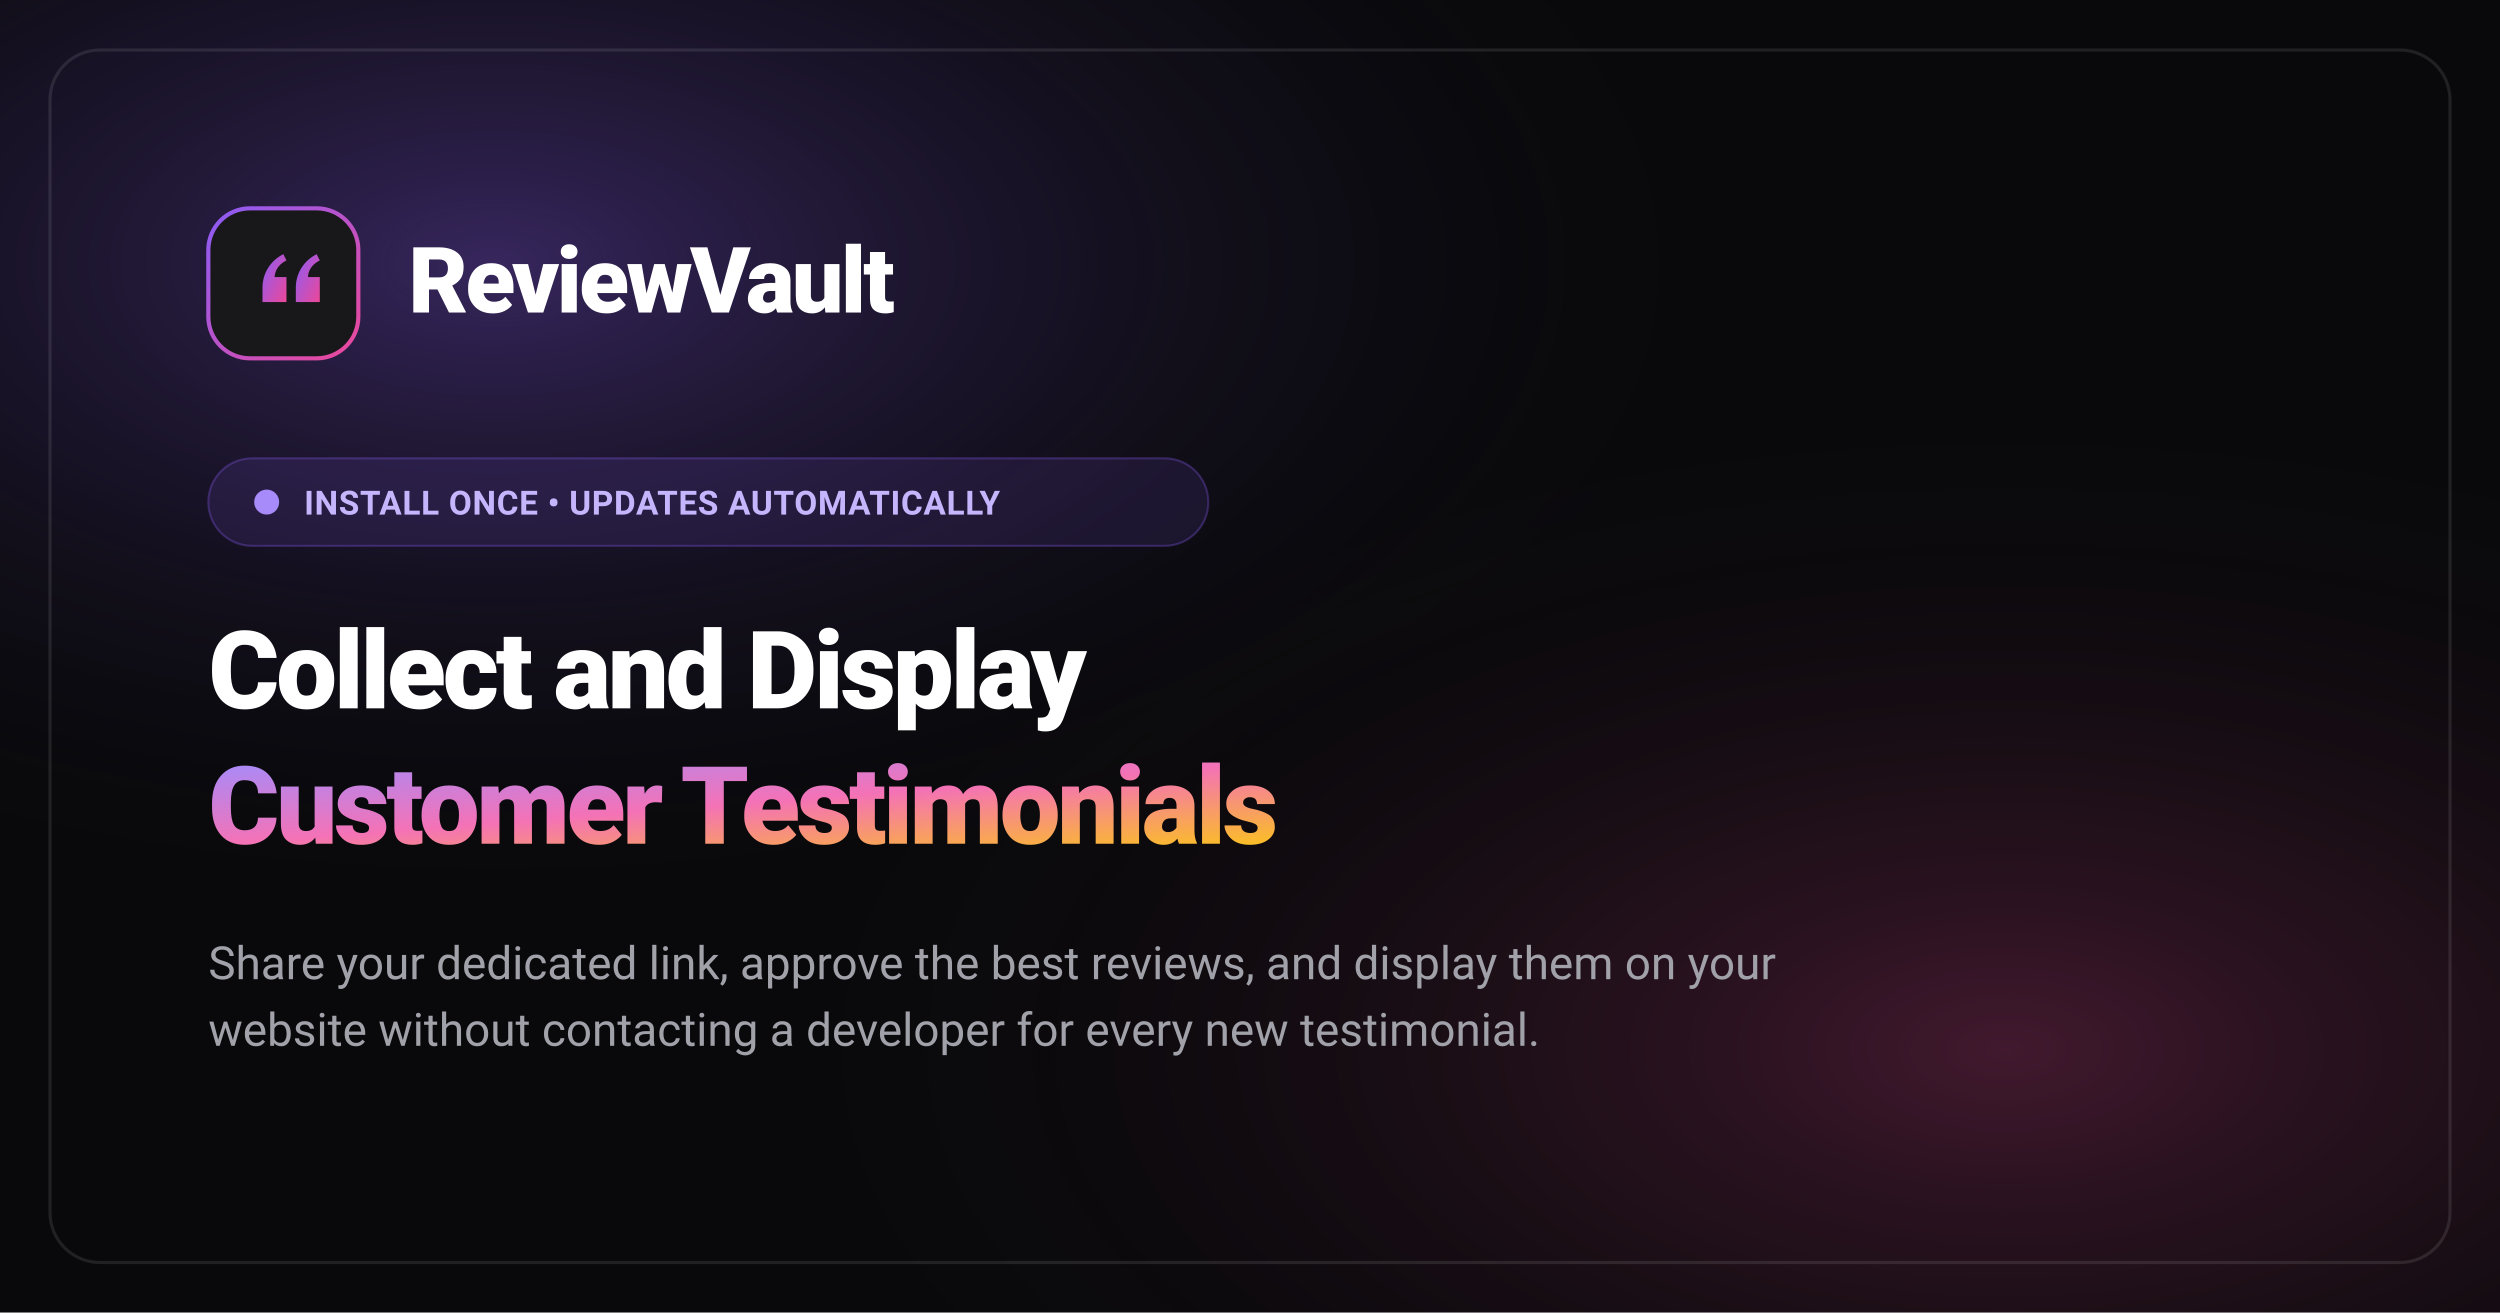
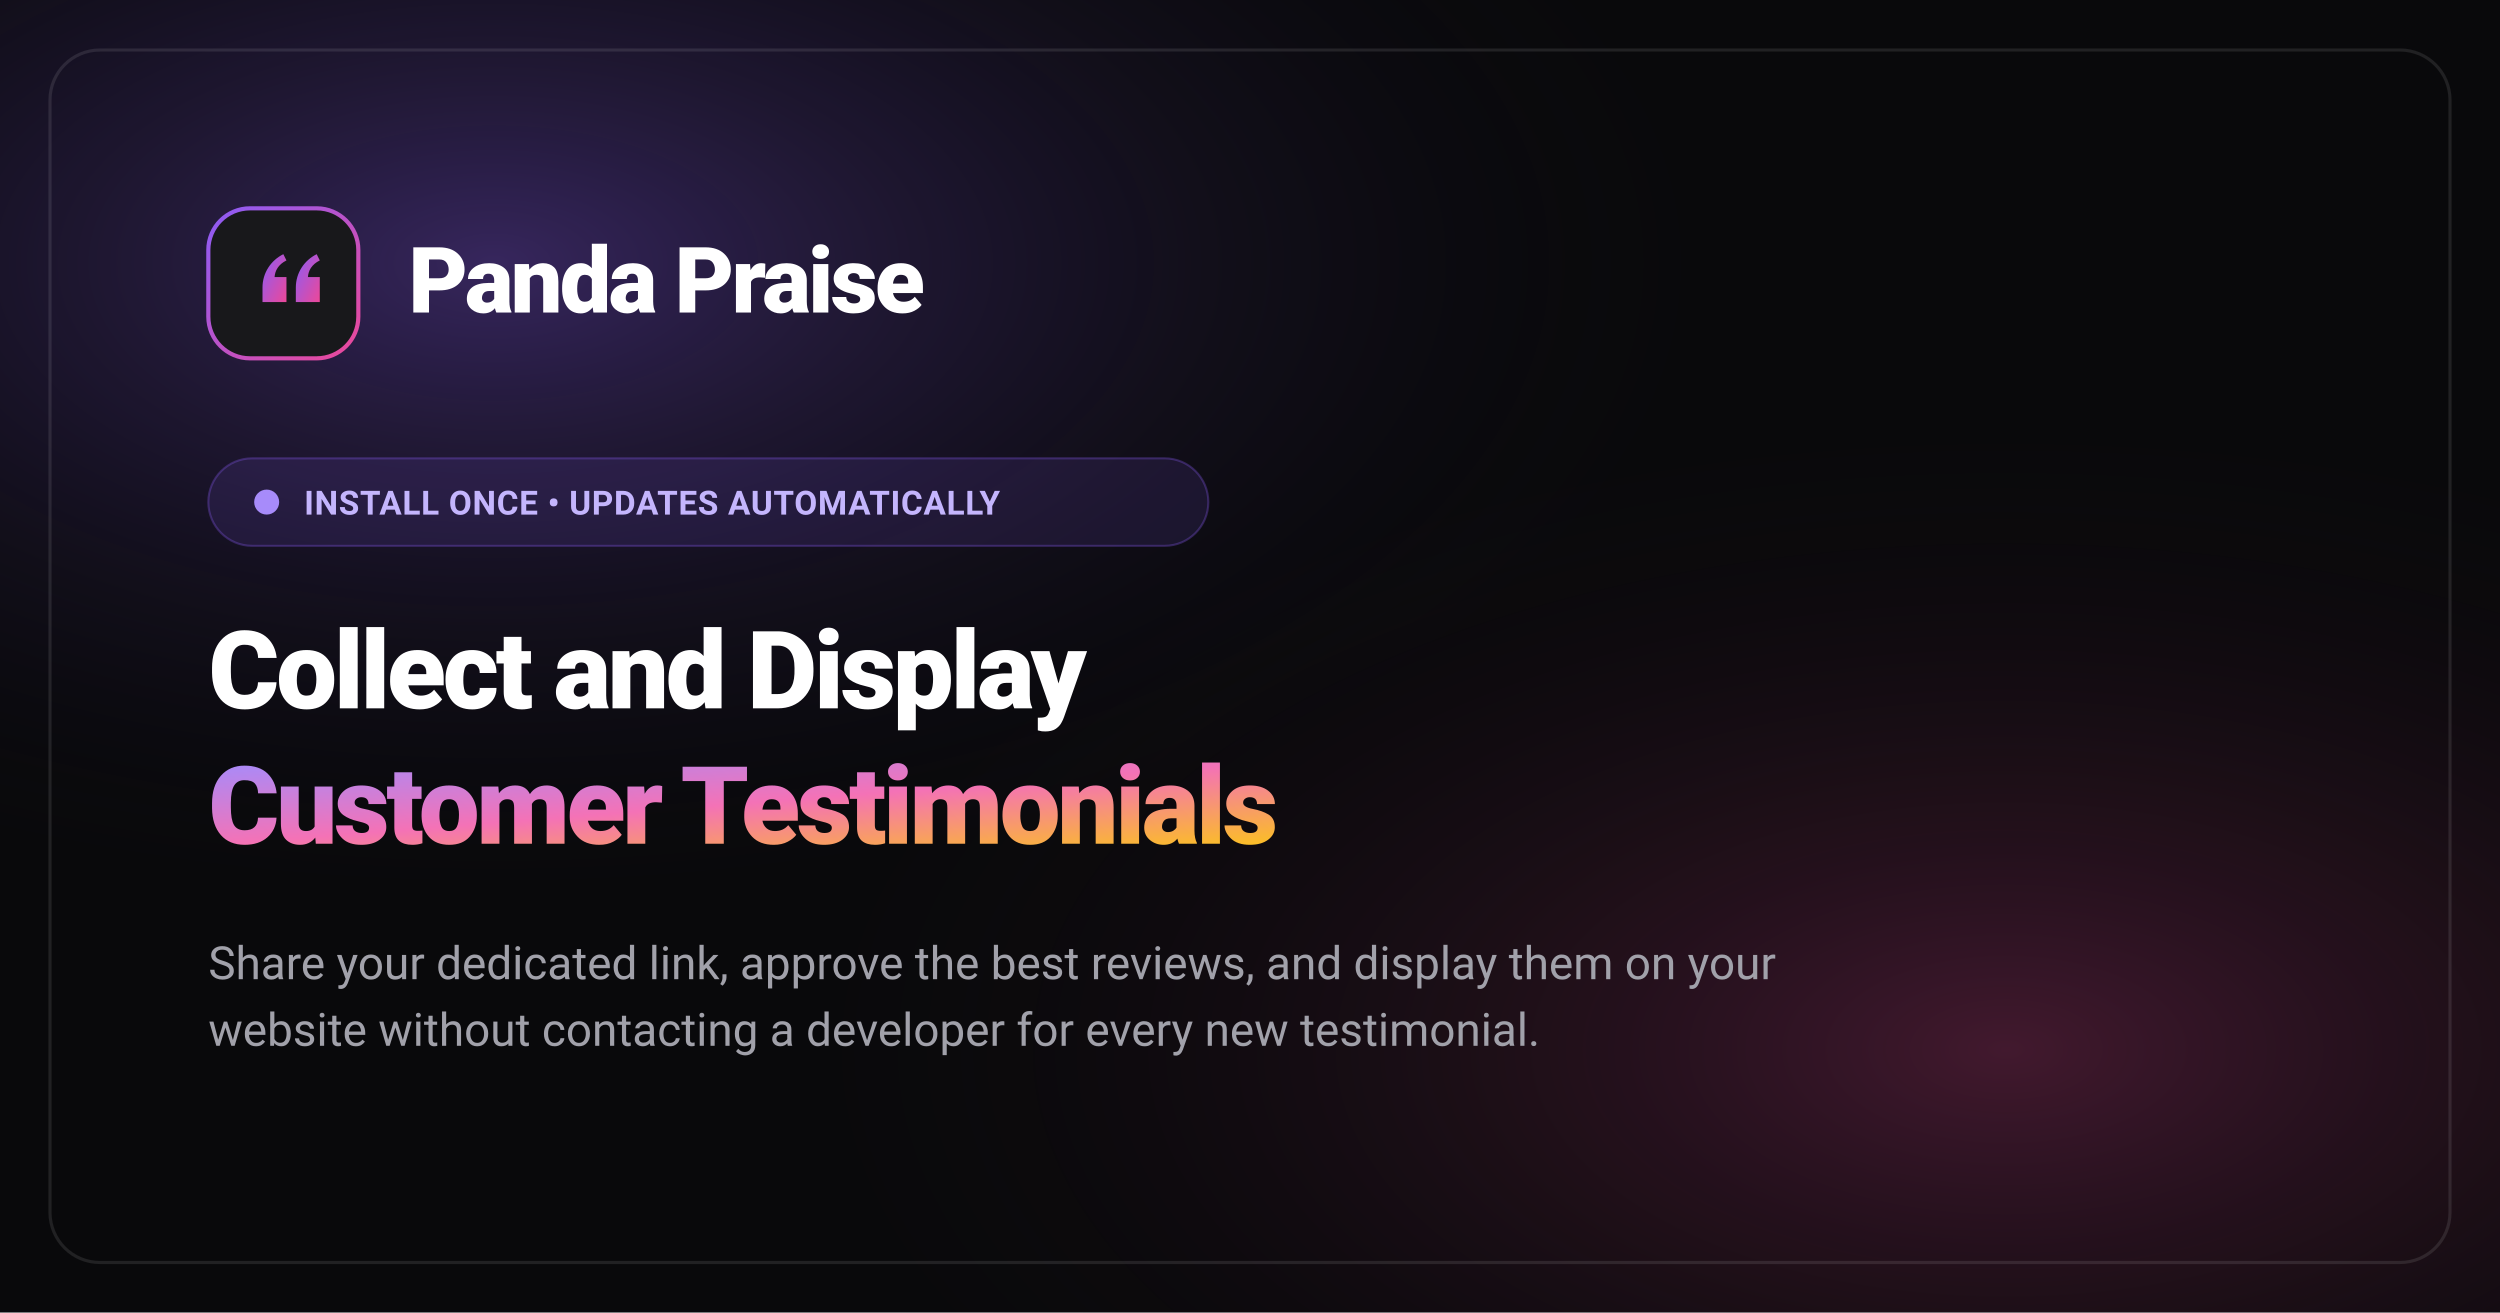
<svg xmlns="http://www.w3.org/2000/svg" width="1200" height="630" viewBox="0 0 1200 630" fill="none">
  <defs>
    <radialGradient id="glow-purple" cx="20%" cy="20%" r="50%">
      <stop offset="0%" stop-color="#8b5cf6" stop-opacity="0.35" />
      <stop offset="100%" stop-color="#09090b" stop-opacity="0" />
    </radialGradient>
    <radialGradient id="glow-pink" cx="80%" cy="80%" r="50%">
      <stop offset="0%" stop-color="#ec4899" stop-opacity="0.25" />
      <stop offset="100%" stop-color="#09090b" stop-opacity="0" />
    </radialGradient>
    <linearGradient id="brand-grad" x1="0%" y1="0%" x2="100%" y2="100%">
      <stop offset="0%" stop-color="#a78bfa" />
      <stop offset="50%" stop-color="#f472b6" />
      <stop offset="100%" stop-color="#fbbf24" />
    </linearGradient>
    <linearGradient id="badge-grad" x1="0%" y1="0%" x2="100%" y2="100%">
      <stop offset="0%" stop-color="#8b5cf6" />
      <stop offset="100%" stop-color="#ec4899" />
    </linearGradient>
  </defs>
  <rect width="1200" height="630" fill="#09090b" />
  <rect width="1200" height="630" fill="url(#glow-purple)" />
  <rect width="1200" height="630" fill="url(#glow-pink)" />
  <rect x="24" y="24" width="1152" height="582" rx="24" stroke="rgba(255, 255, 255, 0.1)" stroke-width="1.5" />
  <g transform="translate(100, 100)">
    <rect width="72" height="72" rx="20" fill="#18181b" stroke="url(#badge-grad)" stroke-width="2" />
    <path d="M26 38C26 31 30 25 36 22L37.5 25C33.5 27 32 30 31.8 33H37.5V45H26V38Z" fill="url(#badge-grad)" />
    <path d="M42 38C42 31 46 25 52 22L53.5 25C49.5 27 48 30 47.8 33H53.5V45H42V38Z" fill="url(#badge-grad)" />
-     <text x="96" y="50" fill="#ffffff" font-family="-apple-system, BlinkMacSystemFont, 'Segoe UI', Roboto, Helvetica, Arial, sans-serif" font-size="44" font-weight="800" letter-spacing="-0.03em">ReviewVault</text>
+     <text x="96" y="50" fill="#ffffff" font-family="-apple-system, BlinkMacSystemFont, 'Segoe UI', Roboto, Helvetica, Arial, sans-serif" font-size="44" font-weight="800" letter-spacing="-0.03em">Panda Praise</text>
  </g>
  <g transform="translate(100, 220)">
    <rect width="480" height="42" rx="21" fill="rgba(139, 92, 246, 0.12)" stroke="rgba(139, 92, 246, 0.3)" stroke-width="1" />
    <circle cx="28" cy="21" r="6" fill="#a78bfa" />
    <text x="46" y="27" fill="#c4b5fd" font-family="-apple-system, BlinkMacSystemFont, 'Segoe UI', Roboto, Helvetica, Arial, sans-serif" font-size="16" font-weight="600" letter-spacing="0.02em">INSTALL ONCE • UPDATES AUTOMATICALLY</text>
  </g>
  <text x="100" y="340" fill="#ffffff" font-family="-apple-system, BlinkMacSystemFont, 'Segoe UI', Roboto, Helvetica, Arial, sans-serif" font-size="52" font-weight="800" letter-spacing="-0.03em">Collect and Display</text>
  <text x="100" y="405" fill="url(#brand-grad)" font-family="-apple-system, BlinkMacSystemFont, 'Segoe UI', Roboto, Helvetica, Arial, sans-serif" font-size="52" font-weight="800" letter-spacing="-0.03em">Customer Testimonials</text>
  <text x="100" y="470" fill="#a1a1aa" font-family="-apple-system, BlinkMacSystemFont, 'Segoe UI', Roboto, Helvetica, Arial, sans-serif" font-size="22" font-weight="400">
    Share your dedicated link, approve the best reviews, and display them on your
  </text>
  <text x="100" y="502" fill="#a1a1aa" font-family="-apple-system, BlinkMacSystemFont, 'Segoe UI', Roboto, Helvetica, Arial, sans-serif" font-size="22" font-weight="400">
    website without contacting a developer for every new testimonial.
  </text>
</svg>
